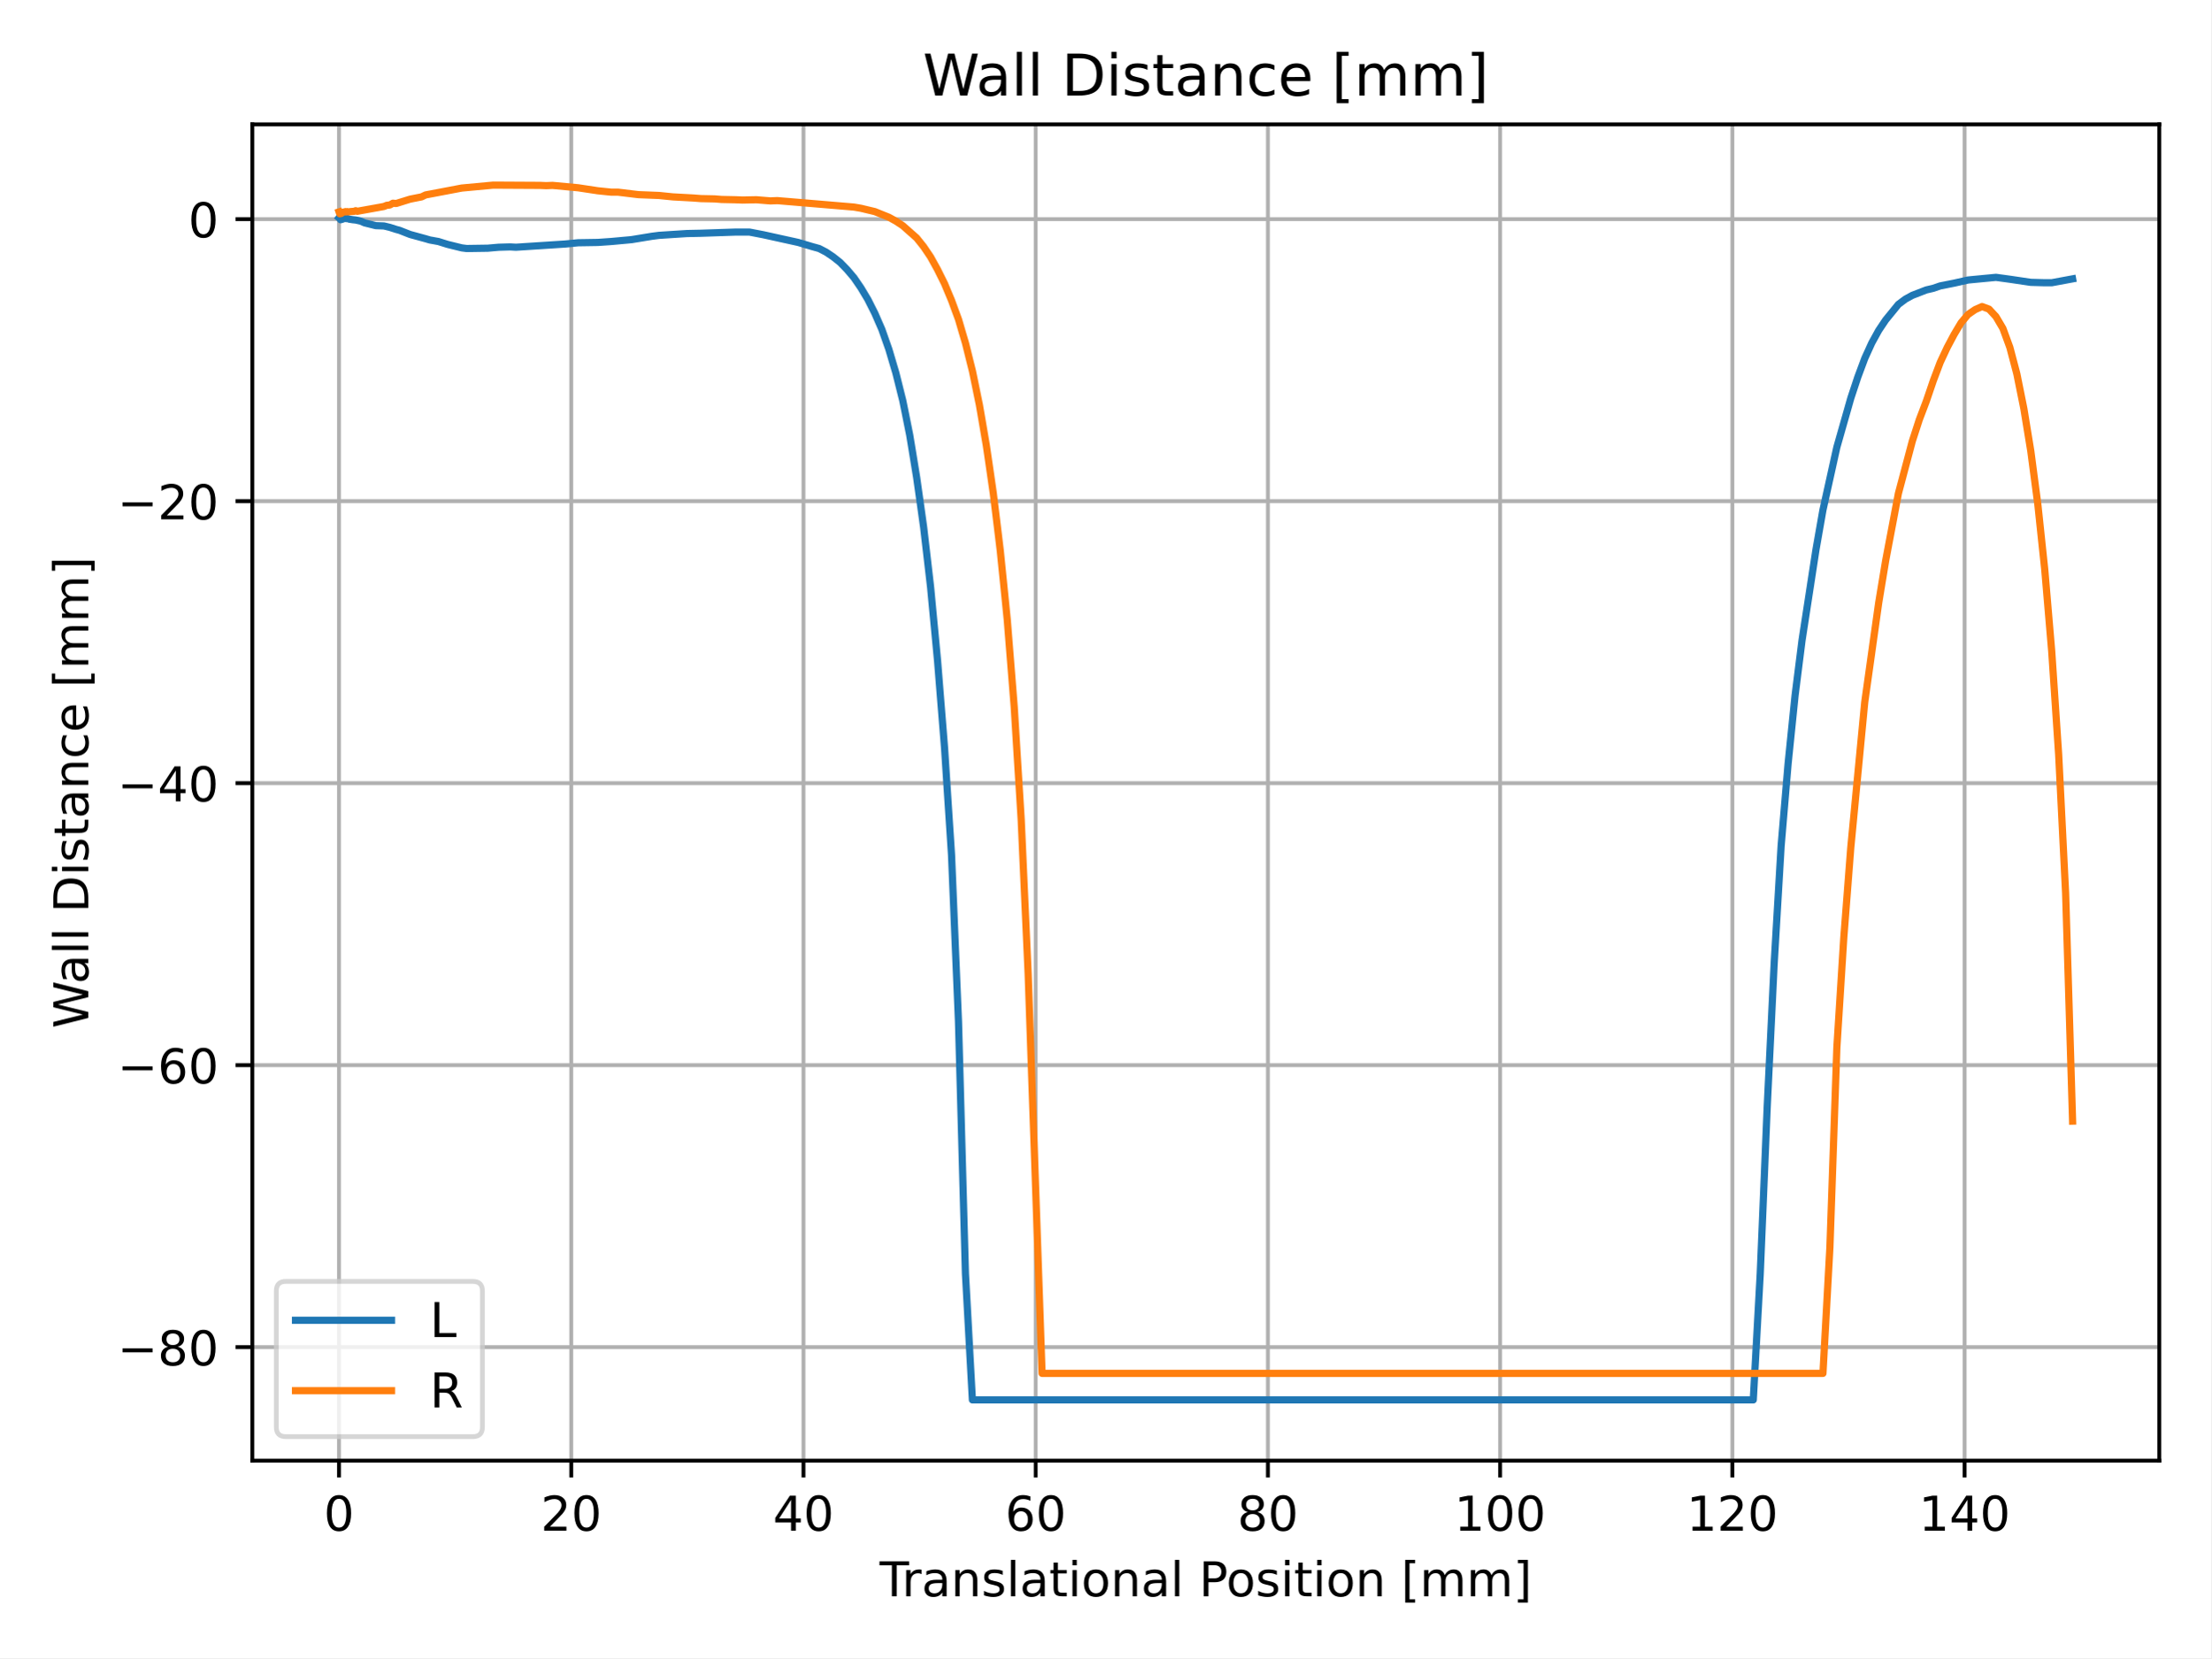
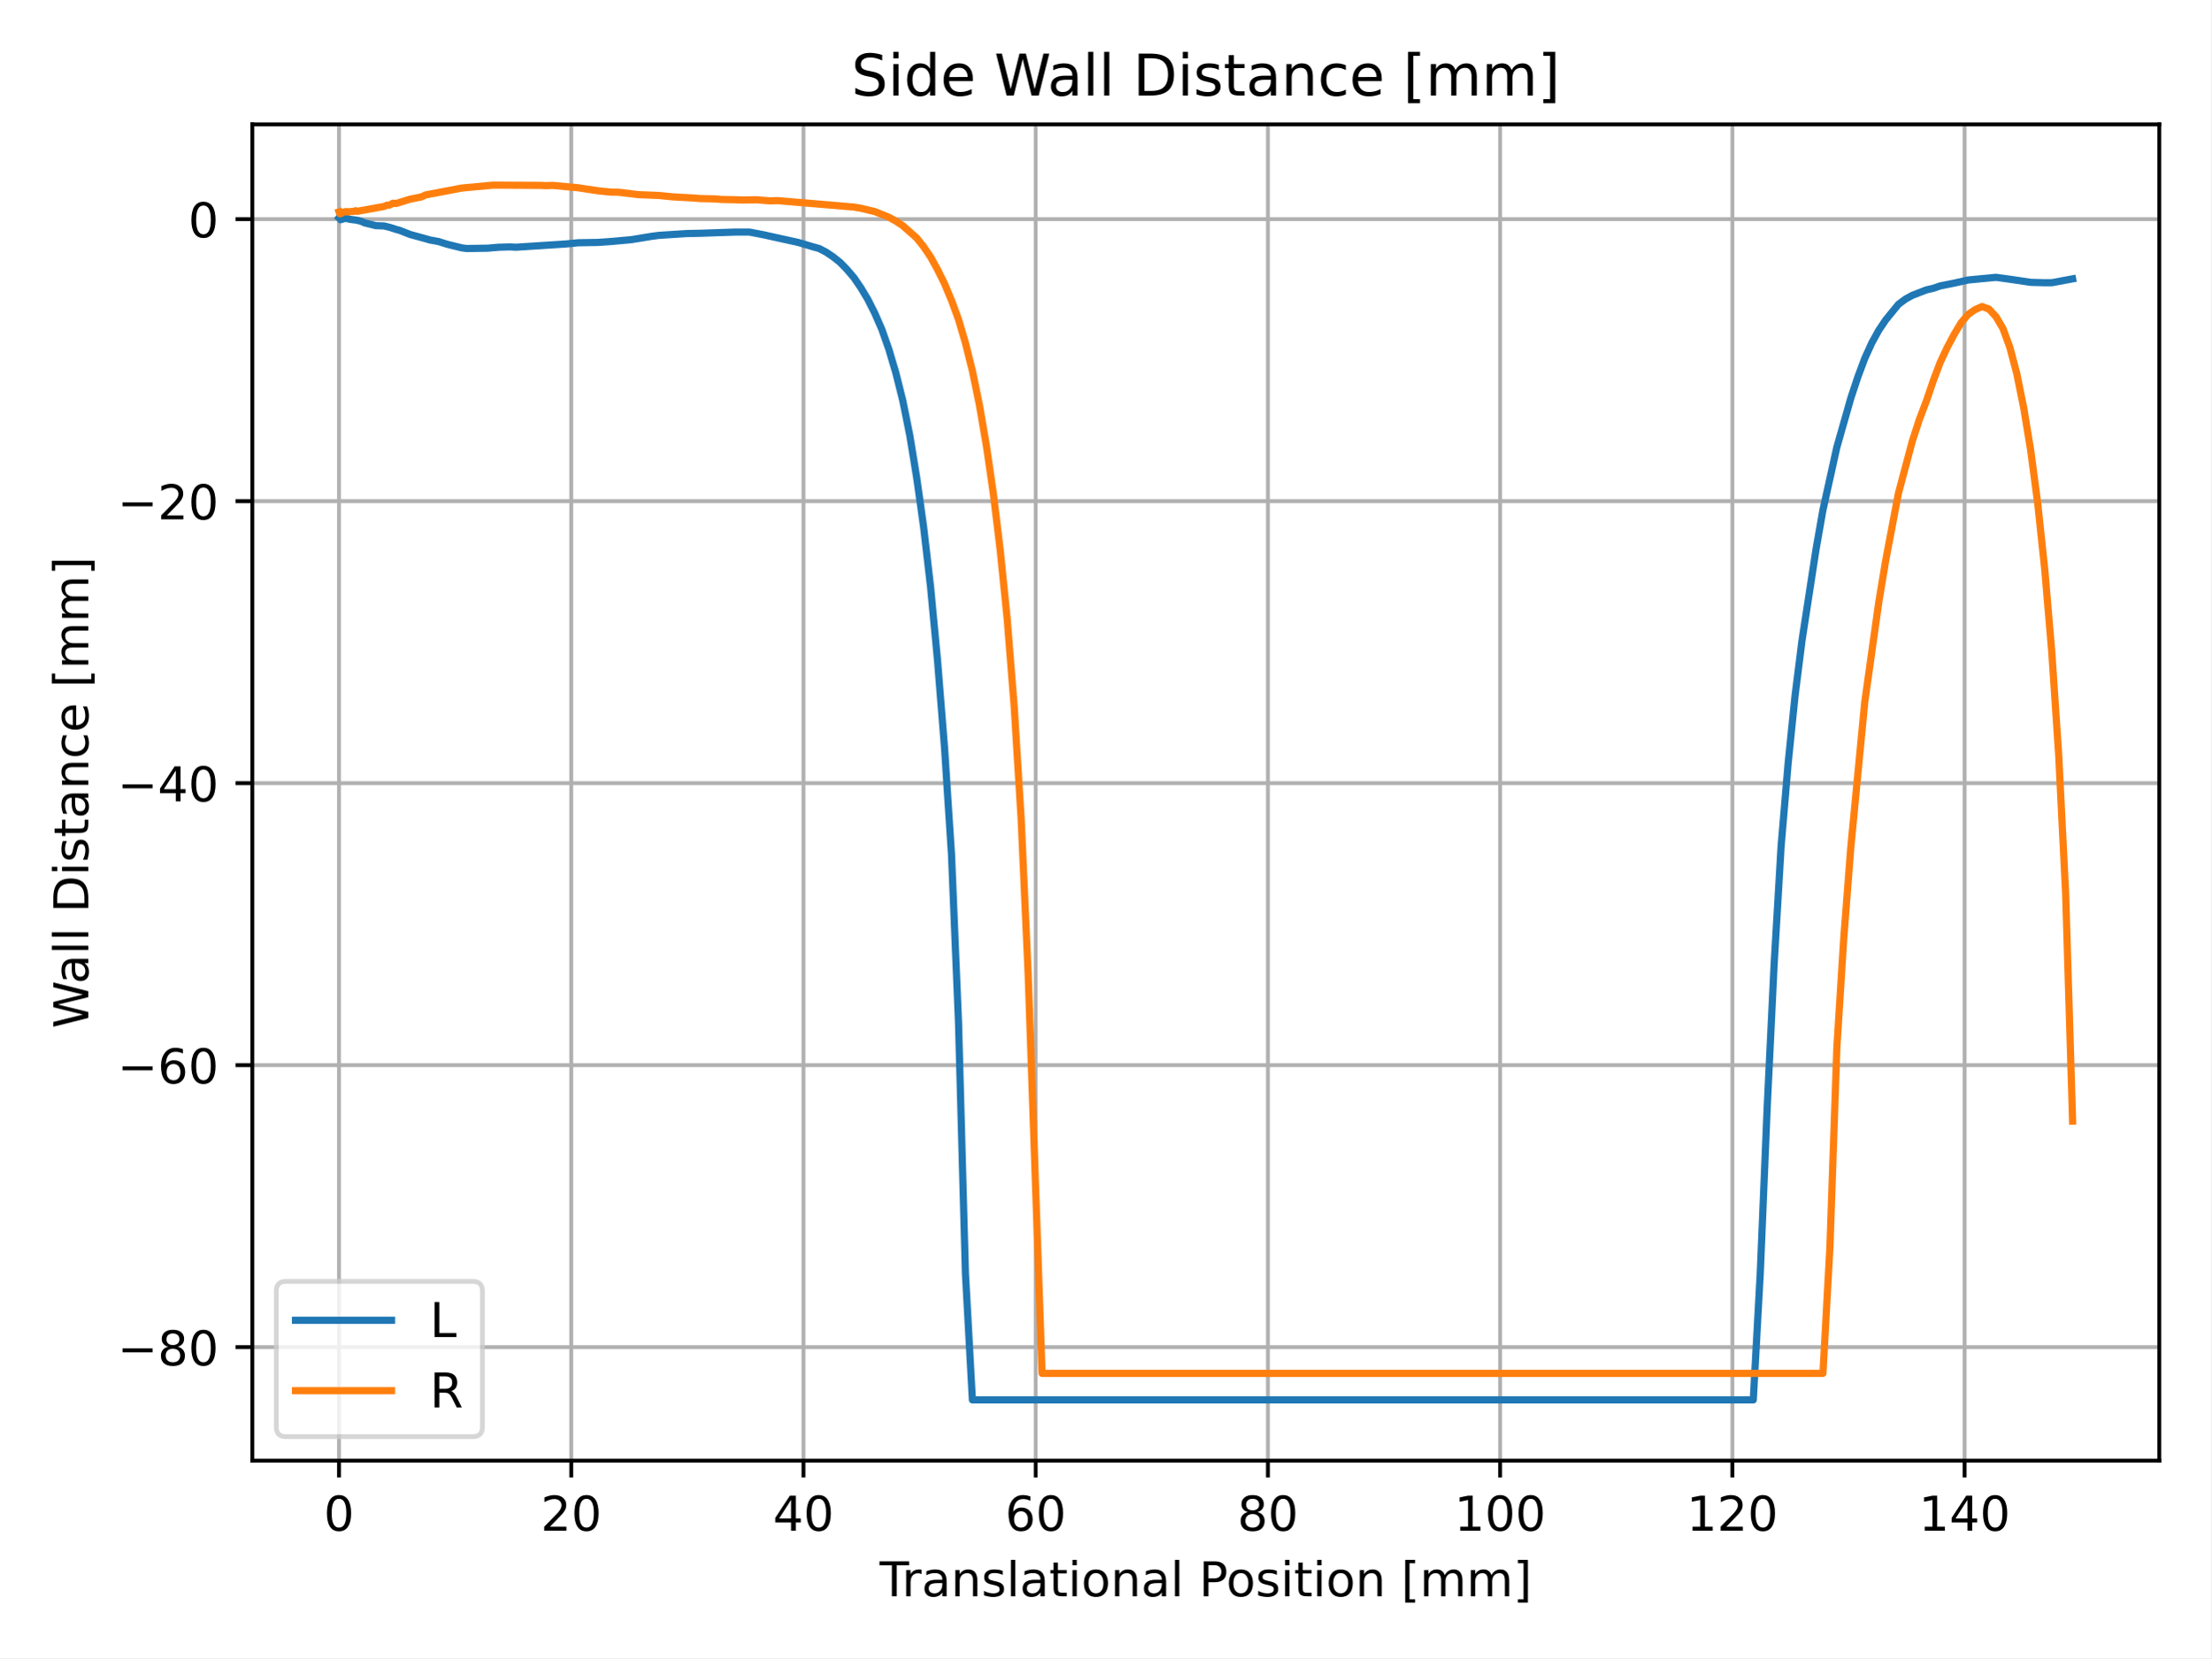
<svg xmlns="http://www.w3.org/2000/svg" xmlns:xlink="http://www.w3.org/1999/xlink" width="460.8pt" height="345.6pt" viewBox="0 0 460.8 345.6" version="1.1">
  <defs>
    <style type="text/css">*{stroke-linejoin: round; stroke-linecap: butt}</style>
  </defs>
  <g id="figure_1">
    <g id="patch_1">
      <path d="M 0 345.6  L 460.8 345.6  L 460.8 0  L 0 0  z " style="fill: #ffffff" />
    </g>
    <g id="axes_1">
      <g id="patch_2">
        <path d="M 52.583 304.444  L 450 304.444  L 450 25.918  L 52.583 25.918  z " style="fill: #ffffff" />
      </g>
      <g id="matplotlib.axis_1">
        <g id="xtick_1">
          <g id="line2d_1">
-             <path d="M 70.647 304.444  L 70.647 25.918  " clip-path="url(#pc95cef8727)" style="fill: none; stroke: #b0b0b0; stroke-width: 0.8; stroke-linecap: square" />
+             <path d="M 70.647 304.444  L 70.647 25.918  " clip-path="url(#p871d247d2f)" style="fill: none; stroke: #b0b0b0; stroke-width: 0.8; stroke-linecap: square" />
          </g>
          <g id="line2d_2">
            <defs>
-               <path id="m9c1f02454d" d="M 0 0  L 0 3.5  " style="stroke: #000000; stroke-width: 0.8" />
-             </defs>
-             <g>
-               <use xlink:href="#m9c1f02454d" x="70.647" y="304.444" style="stroke: #000000; stroke-width: 0.8" />
+               <path id="m1dca701576" d="M 0 0  L 0 3.5  " style="stroke: #000000; stroke-width: 0.8" />
+             </defs>
+             <g>
+               <use xlink:href="#m1dca701576" x="70.647" y="304.444" style="stroke: #000000; stroke-width: 0.8" />
            </g>
          </g>
          <g id="text_1">
            <g transform="translate(67.46598 319.0422)scale(0.1 -0.1)">
              <defs>
                <path id="DejaVuSans-30" d="M 2034 4250  Q 1547 4250 1301 3770  Q 1056 3291 1056 2328  Q 1056 1369 1301 889  Q 1547 409 2034 409  Q 2525 409 2770 889  Q 3016 1369 3016 2328  Q 3016 3291 2770 3770  Q 2525 4250 2034 4250  z M 2034 4750  Q 2819 4750 3233 4129  Q 3647 3509 3647 2328  Q 3647 1150 3233 529  Q 2819 -91 2034 -91  Q 1250 -91 836 529  Q 422 1150 422 2328  Q 422 3509 836 4129  Q 1250 4750 2034 4750  z " transform="scale(0.015625)" />
              </defs>
              <use xlink:href="#DejaVuSans-30" />
            </g>
          </g>
        </g>
        <g id="xtick_2">
          <g id="line2d_3">
-             <path d="M 119.045 304.444  L 119.045 25.918  " clip-path="url(#pc95cef8727)" style="fill: none; stroke: #b0b0b0; stroke-width: 0.8; stroke-linecap: square" />
+             <path d="M 119.045 304.444  L 119.045 25.918  " clip-path="url(#p871d247d2f)" style="fill: none; stroke: #b0b0b0; stroke-width: 0.8; stroke-linecap: square" />
          </g>
          <g id="line2d_4">
            <g>
-               <use xlink:href="#m9c1f02454d" x="119.045" y="304.444" style="stroke: #000000; stroke-width: 0.8" />
+               <use xlink:href="#m1dca701576" x="119.045" y="304.444" style="stroke: #000000; stroke-width: 0.8" />
            </g>
          </g>
          <g id="text_2">
            <g transform="translate(112.6824 319.0422)scale(0.1 -0.1)">
              <defs>
                <path id="DejaVuSans-32" d="M 1228 531  L 3431 531  L 3431 0  L 469 0  L 469 531  Q 828 903 1448 1529  Q 2069 2156 2228 2338  Q 2531 2678 2651 2914  Q 2772 3150 2772 3378  Q 2772 3750 2511 3984  Q 2250 4219 1831 4219  Q 1534 4219 1204 4116  Q 875 4013 500 3803  L 500 4441  Q 881 4594 1212 4672  Q 1544 4750 1819 4750  Q 2544 4750 2975 4387  Q 3406 4025 3406 3419  Q 3406 3131 3298 2873  Q 3191 2616 2906 2266  Q 2828 2175 2409 1742  Q 1991 1309 1228 531  z " transform="scale(0.015625)" />
              </defs>
              <use xlink:href="#DejaVuSans-32" />
              <use xlink:href="#DejaVuSans-30" x="63.623" />
            </g>
          </g>
        </g>
        <g id="xtick_3">
          <g id="line2d_5">
-             <path d="M 167.443 304.444  L 167.443 25.918  " clip-path="url(#pc95cef8727)" style="fill: none; stroke: #b0b0b0; stroke-width: 0.8; stroke-linecap: square" />
+             <path d="M 167.443 304.444  L 167.443 25.918  " clip-path="url(#p871d247d2f)" style="fill: none; stroke: #b0b0b0; stroke-width: 0.8; stroke-linecap: square" />
          </g>
          <g id="line2d_6">
            <g>
-               <use xlink:href="#m9c1f02454d" x="167.443" y="304.444" style="stroke: #000000; stroke-width: 0.8" />
+               <use xlink:href="#m1dca701576" x="167.443" y="304.444" style="stroke: #000000; stroke-width: 0.8" />
            </g>
          </g>
          <g id="text_3">
            <g transform="translate(161.08 319.0422)scale(0.1 -0.1)">
              <defs>
                <path id="DejaVuSans-34" d="M 2419 4116  L 825 1625  L 2419 1625  L 2419 4116  z M 2253 4666  L 3047 4666  L 3047 1625  L 3713 1625  L 3713 1100  L 3047 1100  L 3047 0  L 2419 0  L 2419 1100  L 313 1100  L 313 1709  L 2253 4666  z " transform="scale(0.015625)" />
              </defs>
              <use xlink:href="#DejaVuSans-34" />
              <use xlink:href="#DejaVuSans-30" x="63.623" />
            </g>
          </g>
        </g>
        <g id="xtick_4">
          <g id="line2d_7">
-             <path d="M 215.84 304.444  L 215.84 25.918  " clip-path="url(#pc95cef8727)" style="fill: none; stroke: #b0b0b0; stroke-width: 0.8; stroke-linecap: square" />
+             <path d="M 215.84 304.444  L 215.84 25.918  " clip-path="url(#p871d247d2f)" style="fill: none; stroke: #b0b0b0; stroke-width: 0.8; stroke-linecap: square" />
          </g>
          <g id="line2d_8">
            <g>
-               <use xlink:href="#m9c1f02454d" x="215.84" y="304.444" style="stroke: #000000; stroke-width: 0.8" />
+               <use xlink:href="#m1dca701576" x="215.84" y="304.444" style="stroke: #000000; stroke-width: 0.8" />
            </g>
          </g>
          <g id="text_4">
            <g transform="translate(209.4776 319.0422)scale(0.1 -0.1)">
              <defs>
                <path id="DejaVuSans-36" d="M 2113 2584  Q 1688 2584 1439 2293  Q 1191 2003 1191 1497  Q 1191 994 1439 701  Q 1688 409 2113 409  Q 2538 409 2786 701  Q 3034 994 3034 1497  Q 3034 2003 2786 2293  Q 2538 2584 2113 2584  z M 3366 4563  L 3366 3988  Q 3128 4100 2886 4159  Q 2644 4219 2406 4219  Q 1781 4219 1451 3797  Q 1122 3375 1075 2522  Q 1259 2794 1537 2939  Q 1816 3084 2150 3084  Q 2853 3084 3261 2657  Q 3669 2231 3669 1497  Q 3669 778 3244 343  Q 2819 -91 2113 -91  Q 1303 -91 875 529  Q 447 1150 447 2328  Q 447 3434 972 4092  Q 1497 4750 2381 4750  Q 2619 4750 2861 4703  Q 3103 4656 3366 4563  z " transform="scale(0.015625)" />
              </defs>
              <use xlink:href="#DejaVuSans-36" />
              <use xlink:href="#DejaVuSans-30" x="63.623" />
            </g>
          </g>
        </g>
        <g id="xtick_5">
          <g id="line2d_9">
-             <path d="M 264.238 304.444  L 264.238 25.918  " clip-path="url(#pc95cef8727)" style="fill: none; stroke: #b0b0b0; stroke-width: 0.8; stroke-linecap: square" />
+             <path d="M 264.238 304.444  L 264.238 25.918  " clip-path="url(#p871d247d2f)" style="fill: none; stroke: #b0b0b0; stroke-width: 0.8; stroke-linecap: square" />
          </g>
          <g id="line2d_10">
            <g>
-               <use xlink:href="#m9c1f02454d" x="264.238" y="304.444" style="stroke: #000000; stroke-width: 0.8" />
+               <use xlink:href="#m1dca701576" x="264.238" y="304.444" style="stroke: #000000; stroke-width: 0.8" />
            </g>
          </g>
          <g id="text_5">
            <g transform="translate(257.8753 319.0422)scale(0.1 -0.1)">
              <defs>
                <path id="DejaVuSans-38" d="M 2034 2216  Q 1584 2216 1326 1975  Q 1069 1734 1069 1313  Q 1069 891 1326 650  Q 1584 409 2034 409  Q 2484 409 2743 651  Q 3003 894 3003 1313  Q 3003 1734 2745 1975  Q 2488 2216 2034 2216  z M 1403 2484  Q 997 2584 770 2862  Q 544 3141 544 3541  Q 544 4100 942 4425  Q 1341 4750 2034 4750  Q 2731 4750 3128 4425  Q 3525 4100 3525 3541  Q 3525 3141 3298 2862  Q 3072 2584 2669 2484  Q 3125 2378 3379 2068  Q 3634 1759 3634 1313  Q 3634 634 3220 271  Q 2806 -91 2034 -91  Q 1263 -91 848 271  Q 434 634 434 1313  Q 434 1759 690 2068  Q 947 2378 1403 2484  z M 1172 3481  Q 1172 3119 1398 2916  Q 1625 2713 2034 2713  Q 2441 2713 2670 2916  Q 2900 3119 2900 3481  Q 2900 3844 2670 4047  Q 2441 4250 2034 4250  Q 1625 4250 1398 4047  Q 1172 3844 1172 3481  z " transform="scale(0.015625)" />
              </defs>
              <use xlink:href="#DejaVuSans-38" />
              <use xlink:href="#DejaVuSans-30" x="63.623" />
            </g>
          </g>
        </g>
        <g id="xtick_6">
          <g id="line2d_11">
-             <path d="M 312.635 304.444  L 312.635 25.918  " clip-path="url(#pc95cef8727)" style="fill: none; stroke: #b0b0b0; stroke-width: 0.8; stroke-linecap: square" />
+             <path d="M 312.635 304.444  L 312.635 25.918  " clip-path="url(#p871d247d2f)" style="fill: none; stroke: #b0b0b0; stroke-width: 0.8; stroke-linecap: square" />
          </g>
          <g id="line2d_12">
            <g>
-               <use xlink:href="#m9c1f02454d" x="312.635" y="304.444" style="stroke: #000000; stroke-width: 0.8" />
+               <use xlink:href="#m1dca701576" x="312.635" y="304.444" style="stroke: #000000; stroke-width: 0.8" />
            </g>
          </g>
          <g id="text_6">
            <g transform="translate(303.0917 319.0422)scale(0.1 -0.1)">
              <defs>
                <path id="DejaVuSans-31" d="M 794 531  L 1825 531  L 1825 4091  L 703 3866  L 703 4441  L 1819 4666  L 2450 4666  L 2450 531  L 3481 531  L 3481 0  L 794 0  L 794 531  z " transform="scale(0.015625)" />
              </defs>
              <use xlink:href="#DejaVuSans-31" />
              <use xlink:href="#DejaVuSans-30" x="63.623" />
              <use xlink:href="#DejaVuSans-30" x="127.246" />
            </g>
          </g>
        </g>
        <g id="xtick_7">
          <g id="line2d_13">
-             <path d="M 361.033 304.444  L 361.033 25.918  " clip-path="url(#pc95cef8727)" style="fill: none; stroke: #b0b0b0; stroke-width: 0.8; stroke-linecap: square" />
+             <path d="M 361.033 304.444  L 361.033 25.918  " clip-path="url(#p871d247d2f)" style="fill: none; stroke: #b0b0b0; stroke-width: 0.8; stroke-linecap: square" />
          </g>
          <g id="line2d_14">
            <g>
-               <use xlink:href="#m9c1f02454d" x="361.033" y="304.444" style="stroke: #000000; stroke-width: 0.8" />
+               <use xlink:href="#m1dca701576" x="361.033" y="304.444" style="stroke: #000000; stroke-width: 0.8" />
            </g>
          </g>
          <g id="text_7">
            <g transform="translate(351.4893 319.0422)scale(0.1 -0.1)">
              <use xlink:href="#DejaVuSans-31" />
              <use xlink:href="#DejaVuSans-32" x="63.623" />
              <use xlink:href="#DejaVuSans-30" x="127.246" />
            </g>
          </g>
        </g>
        <g id="xtick_8">
          <g id="line2d_15">
-             <path d="M 409.431 304.444  L 409.431 25.918  " clip-path="url(#pc95cef8727)" style="fill: none; stroke: #b0b0b0; stroke-width: 0.8; stroke-linecap: square" />
+             <path d="M 409.431 304.444  L 409.431 25.918  " clip-path="url(#p871d247d2f)" style="fill: none; stroke: #b0b0b0; stroke-width: 0.8; stroke-linecap: square" />
          </g>
          <g id="line2d_16">
            <g>
-               <use xlink:href="#m9c1f02454d" x="409.431" y="304.444" style="stroke: #000000; stroke-width: 0.8" />
+               <use xlink:href="#m1dca701576" x="409.431" y="304.444" style="stroke: #000000; stroke-width: 0.8" />
            </g>
          </g>
          <g id="text_8">
            <g transform="translate(399.8869 319.0422)scale(0.1 -0.1)">
              <use xlink:href="#DejaVuSans-31" />
              <use xlink:href="#DejaVuSans-34" x="63.623" />
              <use xlink:href="#DejaVuSans-30" x="127.246" />
            </g>
          </g>
        </g>
        <g id="text_9">
          <g transform="translate(183.3141 332.7203)scale(0.1 -0.1)">
            <defs>
              <path id="DejaVuSans-54" d="M -19 4666  L 3928 4666  L 3928 4134  L 2272 4134  L 2272 0  L 1638 0  L 1638 4134  L -19 4134  L -19 4666  z " transform="scale(0.015625)" />
              <path id="DejaVuSans-72" d="M 2631 2963  Q 2534 3019 2420 3045  Q 2306 3072 2169 3072  Q 1681 3072 1420 2755  Q 1159 2438 1159 1844  L 1159 0  L 581 0  L 581 3500  L 1159 3500  L 1159 2956  Q 1341 3275 1631 3429  Q 1922 3584 2338 3584  Q 2397 3584 2469 3576  Q 2541 3569 2628 3553  L 2631 2963  z " transform="scale(0.015625)" />
              <path id="DejaVuSans-61" d="M 2194 1759  Q 1497 1759 1228 1600  Q 959 1441 959 1056  Q 959 750 1161 570  Q 1363 391 1709 391  Q 2188 391 2477 730  Q 2766 1069 2766 1631  L 2766 1759  L 2194 1759  z M 3341 1997  L 3341 0  L 2766 0  L 2766 531  Q 2569 213 2275 61  Q 1981 -91 1556 -91  Q 1019 -91 701 211  Q 384 513 384 1019  Q 384 1609 779 1909  Q 1175 2209 1959 2209  L 2766 2209  L 2766 2266  Q 2766 2663 2505 2880  Q 2244 3097 1772 3097  Q 1472 3097 1187 3025  Q 903 2953 641 2809  L 641 3341  Q 956 3463 1253 3523  Q 1550 3584 1831 3584  Q 2591 3584 2966 3190  Q 3341 2797 3341 1997  z " transform="scale(0.015625)" />
              <path id="DejaVuSans-6e" d="M 3513 2113  L 3513 0  L 2938 0  L 2938 2094  Q 2938 2591 2744 2837  Q 2550 3084 2163 3084  Q 1697 3084 1428 2787  Q 1159 2491 1159 1978  L 1159 0  L 581 0  L 581 3500  L 1159 3500  L 1159 2956  Q 1366 3272 1645 3428  Q 1925 3584 2291 3584  Q 2894 3584 3203 3211  Q 3513 2838 3513 2113  z " transform="scale(0.015625)" />
              <path id="DejaVuSans-73" d="M 2834 3397  L 2834 2853  Q 2591 2978 2328 3040  Q 2066 3103 1784 3103  Q 1356 3103 1142 2972  Q 928 2841 928 2578  Q 928 2378 1081 2264  Q 1234 2150 1697 2047  L 1894 2003  Q 2506 1872 2764 1633  Q 3022 1394 3022 966  Q 3022 478 2636 193  Q 2250 -91 1575 -91  Q 1294 -91 989 -36  Q 684 19 347 128  L 347 722  Q 666 556 975 473  Q 1284 391 1588 391  Q 1994 391 2212 530  Q 2431 669 2431 922  Q 2431 1156 2273 1281  Q 2116 1406 1581 1522  L 1381 1569  Q 847 1681 609 1914  Q 372 2147 372 2553  Q 372 3047 722 3315  Q 1072 3584 1716 3584  Q 2034 3584 2315 3537  Q 2597 3491 2834 3397  z " transform="scale(0.015625)" />
              <path id="DejaVuSans-6c" d="M 603 4863  L 1178 4863  L 1178 0  L 603 0  L 603 4863  z " transform="scale(0.015625)" />
              <path id="DejaVuSans-74" d="M 1172 4494  L 1172 3500  L 2356 3500  L 2356 3053  L 1172 3053  L 1172 1153  Q 1172 725 1289 603  Q 1406 481 1766 481  L 2356 481  L 2356 0  L 1766 0  Q 1100 0 847 248  Q 594 497 594 1153  L 594 3053  L 172 3053  L 172 3500  L 594 3500  L 594 4494  L 1172 4494  z " transform="scale(0.015625)" />
              <path id="DejaVuSans-69" d="M 603 3500  L 1178 3500  L 1178 0  L 603 0  L 603 3500  z M 603 4863  L 1178 4863  L 1178 4134  L 603 4134  L 603 4863  z " transform="scale(0.015625)" />
              <path id="DejaVuSans-6f" d="M 1959 3097  Q 1497 3097 1228 2736  Q 959 2375 959 1747  Q 959 1119 1226 758  Q 1494 397 1959 397  Q 2419 397 2687 759  Q 2956 1122 2956 1747  Q 2956 2369 2687 2733  Q 2419 3097 1959 3097  z M 1959 3584  Q 2709 3584 3137 3096  Q 3566 2609 3566 1747  Q 3566 888 3137 398  Q 2709 -91 1959 -91  Q 1206 -91 779 398  Q 353 888 353 1747  Q 353 2609 779 3096  Q 1206 3584 1959 3584  z " transform="scale(0.015625)" />
              <path id="DejaVuSans-20" transform="scale(0.015625)" />
              <path id="DejaVuSans-50" d="M 1259 4147  L 1259 2394  L 2053 2394  Q 2494 2394 2734 2622  Q 2975 2850 2975 3272  Q 2975 3691 2734 3919  Q 2494 4147 2053 4147  L 1259 4147  z M 628 4666  L 2053 4666  Q 2838 4666 3239 4311  Q 3641 3956 3641 3272  Q 3641 2581 3239 2228  Q 2838 1875 2053 1875  L 1259 1875  L 1259 0  L 628 0  L 628 4666  z " transform="scale(0.015625)" />
              <path id="DejaVuSans-5b" d="M 550 4863  L 1875 4863  L 1875 4416  L 1125 4416  L 1125 -397  L 1875 -397  L 1875 -844  L 550 -844  L 550 4863  z " transform="scale(0.015625)" />
              <path id="DejaVuSans-6d" d="M 3328 2828  Q 3544 3216 3844 3400  Q 4144 3584 4550 3584  Q 5097 3584 5394 3201  Q 5691 2819 5691 2113  L 5691 0  L 5113 0  L 5113 2094  Q 5113 2597 4934 2840  Q 4756 3084 4391 3084  Q 3944 3084 3684 2787  Q 3425 2491 3425 1978  L 3425 0  L 2847 0  L 2847 2094  Q 2847 2600 2669 2842  Q 2491 3084 2119 3084  Q 1678 3084 1418 2786  Q 1159 2488 1159 1978  L 1159 0  L 581 0  L 581 3500  L 1159 3500  L 1159 2956  Q 1356 3278 1631 3431  Q 1906 3584 2284 3584  Q 2666 3584 2933 3390  Q 3200 3197 3328 2828  z " transform="scale(0.015625)" />
              <path id="DejaVuSans-5d" d="M 1947 4863  L 1947 -844  L 622 -844  L 622 -397  L 1369 -397  L 1369 4416  L 622 4416  L 622 4863  L 1947 4863  z " transform="scale(0.015625)" />
            </defs>
            <use xlink:href="#DejaVuSans-54" />
            <use xlink:href="#DejaVuSans-72" x="46.334" />
            <use xlink:href="#DejaVuSans-61" x="87.447" />
            <use xlink:href="#DejaVuSans-6e" x="148.727" />
            <use xlink:href="#DejaVuSans-73" x="212.105" />
            <use xlink:href="#DejaVuSans-6c" x="264.205" />
            <use xlink:href="#DejaVuSans-61" x="291.988" />
            <use xlink:href="#DejaVuSans-74" x="353.268" />
            <use xlink:href="#DejaVuSans-69" x="392.477" />
            <use xlink:href="#DejaVuSans-6f" x="420.26" />
            <use xlink:href="#DejaVuSans-6e" x="481.441" />
            <use xlink:href="#DejaVuSans-61" x="544.82" />
            <use xlink:href="#DejaVuSans-6c" x="606.1" />
            <use xlink:href="#DejaVuSans-20" x="633.883" />
            <use xlink:href="#DejaVuSans-50" x="665.67" />
            <use xlink:href="#DejaVuSans-6f" x="722.348" />
            <use xlink:href="#DejaVuSans-73" x="783.529" />
            <use xlink:href="#DejaVuSans-69" x="835.629" />
            <use xlink:href="#DejaVuSans-74" x="863.412" />
            <use xlink:href="#DejaVuSans-69" x="902.621" />
            <use xlink:href="#DejaVuSans-6f" x="930.404" />
            <use xlink:href="#DejaVuSans-6e" x="991.586" />
            <use xlink:href="#DejaVuSans-20" x="1054.965" />
            <use xlink:href="#DejaVuSans-5b" x="1086.752" />
            <use xlink:href="#DejaVuSans-6d" x="1125.766" />
            <use xlink:href="#DejaVuSans-6d" x="1223.178" />
            <use xlink:href="#DejaVuSans-5d" x="1320.59" />
          </g>
        </g>
      </g>
      <g id="matplotlib.axis_2">
        <g id="ytick_1">
          <g id="line2d_17">
-             <path d="M 52.583 280.791  L 450 280.791  " clip-path="url(#pc95cef8727)" style="fill: none; stroke: #b0b0b0; stroke-width: 0.8; stroke-linecap: square" />
+             <path d="M 52.583 280.791  L 450 280.791  " clip-path="url(#p871d247d2f)" style="fill: none; stroke: #b0b0b0; stroke-width: 0.8; stroke-linecap: square" />
          </g>
          <g id="line2d_18">
            <defs>
-               <path id="m791d6b3c18" d="M 0 0  L -3.5 0  " style="stroke: #000000; stroke-width: 0.8" />
-             </defs>
-             <g>
-               <use xlink:href="#m791d6b3c18" x="52.583" y="280.791" style="stroke: #000000; stroke-width: 0.8" />
+               <path id="m66c53e8c67" d="M 0 0  L -3.5 0  " style="stroke: #000000; stroke-width: 0.8" />
+             </defs>
+             <g>
+               <use xlink:href="#m66c53e8c67" x="52.583" y="280.791" style="stroke: #000000; stroke-width: 0.8" />
            </g>
          </g>
          <g id="text_10">
            <g transform="translate(24.47812 284.5907)scale(0.1 -0.1)">
              <defs>
                <path id="DejaVuSans-2212" d="M 678 2272  L 4684 2272  L 4684 1741  L 678 1741  L 678 2272  z " transform="scale(0.015625)" />
              </defs>
              <use xlink:href="#DejaVuSans-2212" />
              <use xlink:href="#DejaVuSans-38" x="83.789" />
              <use xlink:href="#DejaVuSans-30" x="147.412" />
            </g>
          </g>
        </g>
        <g id="ytick_2">
          <g id="line2d_19">
-             <path d="M 52.583 222.01  L 450 222.01  " clip-path="url(#pc95cef8727)" style="fill: none; stroke: #b0b0b0; stroke-width: 0.8; stroke-linecap: square" />
+             <path d="M 52.583 222.01  L 450 222.01  " clip-path="url(#p871d247d2f)" style="fill: none; stroke: #b0b0b0; stroke-width: 0.8; stroke-linecap: square" />
          </g>
          <g id="line2d_20">
            <g>
-               <use xlink:href="#m791d6b3c18" x="52.583" y="222.01" style="stroke: #000000; stroke-width: 0.8" />
+               <use xlink:href="#m66c53e8c67" x="52.583" y="222.01" style="stroke: #000000; stroke-width: 0.8" />
            </g>
          </g>
          <g id="text_11">
            <g transform="translate(24.47812 225.8096)scale(0.1 -0.1)">
              <use xlink:href="#DejaVuSans-2212" />
              <use xlink:href="#DejaVuSans-36" x="83.789" />
              <use xlink:href="#DejaVuSans-30" x="147.412" />
            </g>
          </g>
        </g>
        <g id="ytick_3">
          <g id="line2d_21">
-             <path d="M 52.583 163.229  L 450 163.229  " clip-path="url(#pc95cef8727)" style="fill: none; stroke: #b0b0b0; stroke-width: 0.8; stroke-linecap: square" />
+             <path d="M 52.583 163.229  L 450 163.229  " clip-path="url(#p871d247d2f)" style="fill: none; stroke: #b0b0b0; stroke-width: 0.8; stroke-linecap: square" />
          </g>
          <g id="line2d_22">
            <g>
-               <use xlink:href="#m791d6b3c18" x="52.583" y="163.229" style="stroke: #000000; stroke-width: 0.8" />
+               <use xlink:href="#m66c53e8c67" x="52.583" y="163.229" style="stroke: #000000; stroke-width: 0.8" />
            </g>
          </g>
          <g id="text_12">
            <g transform="translate(24.47812 167.0286)scale(0.1 -0.1)">
              <use xlink:href="#DejaVuSans-2212" />
              <use xlink:href="#DejaVuSans-34" x="83.789" />
              <use xlink:href="#DejaVuSans-30" x="147.412" />
            </g>
          </g>
        </g>
        <g id="ytick_4">
          <g id="line2d_23">
-             <path d="M 52.583 104.448  L 450 104.448  " clip-path="url(#pc95cef8727)" style="fill: none; stroke: #b0b0b0; stroke-width: 0.8; stroke-linecap: square" />
+             <path d="M 52.583 104.448  L 450 104.448  " clip-path="url(#p871d247d2f)" style="fill: none; stroke: #b0b0b0; stroke-width: 0.8; stroke-linecap: square" />
          </g>
          <g id="line2d_24">
            <g>
-               <use xlink:href="#m791d6b3c18" x="52.583" y="104.448" style="stroke: #000000; stroke-width: 0.8" />
+               <use xlink:href="#m66c53e8c67" x="52.583" y="104.448" style="stroke: #000000; stroke-width: 0.8" />
            </g>
          </g>
          <g id="text_13">
            <g transform="translate(24.47812 108.2476)scale(0.1 -0.1)">
              <use xlink:href="#DejaVuSans-2212" />
              <use xlink:href="#DejaVuSans-32" x="83.789" />
              <use xlink:href="#DejaVuSans-30" x="147.412" />
            </g>
          </g>
        </g>
        <g id="ytick_5">
          <g id="line2d_25">
-             <path d="M 52.583 45.667  L 450 45.667  " clip-path="url(#pc95cef8727)" style="fill: none; stroke: #b0b0b0; stroke-width: 0.8; stroke-linecap: square" />
+             <path d="M 52.583 45.667  L 450 45.667  " clip-path="url(#p871d247d2f)" style="fill: none; stroke: #b0b0b0; stroke-width: 0.8; stroke-linecap: square" />
          </g>
          <g id="line2d_26">
            <g>
-               <use xlink:href="#m791d6b3c18" x="52.583" y="45.667" style="stroke: #000000; stroke-width: 0.8" />
+               <use xlink:href="#m66c53e8c67" x="52.583" y="45.667" style="stroke: #000000; stroke-width: 0.8" />
            </g>
          </g>
          <g id="text_14">
            <g transform="translate(39.22031 49.46659)scale(0.1 -0.1)">
              <use xlink:href="#DejaVuSans-30" />
            </g>
          </g>
        </g>
        <g id="text_15">
          <g transform="translate(18.39844 214.3309)rotate(-90)scale(0.1 -0.1)">
            <defs>
              <path id="DejaVuSans-57" d="M 213 4666  L 850 4666  L 1831 722  L 2809 4666  L 3519 4666  L 4500 722  L 5478 4666  L 6119 4666  L 4947 0  L 4153 0  L 3169 4050  L 2175 0  L 1381 0  L 213 4666  z " transform="scale(0.015625)" />
              <path id="DejaVuSans-44" d="M 1259 4147  L 1259 519  L 2022 519  Q 2988 519 3436 956  Q 3884 1394 3884 2338  Q 3884 3275 3436 3711  Q 2988 4147 2022 4147  L 1259 4147  z M 628 4666  L 1925 4666  Q 3281 4666 3915 4102  Q 4550 3538 4550 2338  Q 4550 1131 3912 565  Q 3275 0 1925 0  L 628 0  L 628 4666  z " transform="scale(0.015625)" />
              <path id="DejaVuSans-63" d="M 3122 3366  L 3122 2828  Q 2878 2963 2633 3030  Q 2388 3097 2138 3097  Q 1578 3097 1268 2742  Q 959 2388 959 1747  Q 959 1106 1268 751  Q 1578 397 2138 397  Q 2388 397 2633 464  Q 2878 531 3122 666  L 3122 134  Q 2881 22 2623 -34  Q 2366 -91 2075 -91  Q 1284 -91 818 406  Q 353 903 353 1747  Q 353 2603 823 3093  Q 1294 3584 2113 3584  Q 2378 3584 2631 3529  Q 2884 3475 3122 3366  z " transform="scale(0.015625)" />
              <path id="DejaVuSans-65" d="M 3597 1894  L 3597 1613  L 953 1613  Q 991 1019 1311 708  Q 1631 397 2203 397  Q 2534 397 2845 478  Q 3156 559 3463 722  L 3463 178  Q 3153 47 2828 -22  Q 2503 -91 2169 -91  Q 1331 -91 842 396  Q 353 884 353 1716  Q 353 2575 817 3079  Q 1281 3584 2069 3584  Q 2775 3584 3186 3129  Q 3597 2675 3597 1894  z M 3022 2063  Q 3016 2534 2758 2815  Q 2500 3097 2075 3097  Q 1594 3097 1305 2825  Q 1016 2553 972 2059  L 3022 2063  z " transform="scale(0.015625)" />
            </defs>
            <use xlink:href="#DejaVuSans-57" />
            <use xlink:href="#DejaVuSans-61" x="92.502" />
            <use xlink:href="#DejaVuSans-6c" x="153.781" />
            <use xlink:href="#DejaVuSans-6c" x="181.564" />
            <use xlink:href="#DejaVuSans-20" x="209.348" />
            <use xlink:href="#DejaVuSans-44" x="241.135" />
            <use xlink:href="#DejaVuSans-69" x="318.137" />
            <use xlink:href="#DejaVuSans-73" x="345.92" />
            <use xlink:href="#DejaVuSans-74" x="398.02" />
            <use xlink:href="#DejaVuSans-61" x="437.229" />
            <use xlink:href="#DejaVuSans-6e" x="498.508" />
            <use xlink:href="#DejaVuSans-63" x="561.887" />
            <use xlink:href="#DejaVuSans-65" x="616.867" />
            <use xlink:href="#DejaVuSans-20" x="678.391" />
            <use xlink:href="#DejaVuSans-5b" x="710.178" />
            <use xlink:href="#DejaVuSans-6d" x="749.191" />
            <use xlink:href="#DejaVuSans-6d" x="846.604" />
            <use xlink:href="#DejaVuSans-5d" x="944.016" />
          </g>
        </g>
      </g>
      <g id="line2d_27">
-         <path d="M 70.647 45.392  L 70.718 45.449  L 70.974 45.794  L 71.212 45.737  L 71.825 45.506  L 72.16 45.564  L 72.348 45.506  L 72.772 45.679  L 73.532 45.794  L 74.125 45.852  L 75.163 46.085  L 75.959 46.436  L 78.328 47.028  L 80.01 47.088  L 81.239 47.388  L 82.558 47.813  L 83.25 47.996  L 85.454 48.865  L 88.7 49.753  L 89.566 50.008  L 91.361 50.335  L 93.247 50.925  L 96.225 51.66  L 97.266 51.795  L 101.646 51.728  L 103.945 51.525  L 106.316 51.457  L 107.526 51.525  L 117.787 50.858  L 120.473 50.596  L 124.586 50.529  L 127.369 50.335  L 131.604 49.944  L 135.887 49.241  L 137.339 49.053  L 140.219 48.865  L 143.123 48.677  L 146.027 48.615  L 153.286 48.365  L 156.19 48.365  L 159.094 48.927  L 166.354 50.529  L 169.257 51.39  L 170.709 51.795  L 172.161 52.548  L 173.613 53.526  L 175.065 54.679  L 176.517 56.169  L 177.969 57.879  L 179.421 60.004  L 180.873 62.435  L 182.325 65.321  L 183.777 68.657  L 185.229 72.78  L 186.681 77.674  L 188.132 83.464  L 189.584 90.664  L 191.036 99.54  L 192.488 109.886  L 193.94 122.406  L 195.392 137.777  L 196.844 155.882  L 198.296 178.16  L 199.748 212.929  L 201.2 265.479  L 202.652 291.783  L 365.389 291.783  L 366.841 265.479  L 368.293 230.739  L 369.745 200.849  L 371.197 176.308  L 372.648 159.174  L 374.1 144.978  L 375.552 133.457  L 378.456 114.559  L 379.908 106.3  L 382.812 93.192  L 385.716 82.993  L 387.168 78.614  L 388.62 74.714  L 390.072 71.508  L 391.524 68.868  L 392.975 66.699  L 395.637 63.434  L 397.089 62.346  L 398.541 61.55  L 401.445 60.427  L 402.897 60.089  L 404.349 59.587  L 407.253 59.008  L 410.157 58.358  L 415.964 57.8  L 418.868 58.199  L 423.224 58.846  L 426.128 58.925  L 427.58 58.925  L 431.936 58.117  L 431.936 58.117  " clip-path="url(#pc95cef8727)" style="fill: none; stroke: #1f77b4; stroke-width: 1.5; stroke-linecap: square" />
+         <path d="M 70.647 45.392  L 70.718 45.449  L 70.974 45.794  L 71.212 45.737  L 71.825 45.506  L 72.16 45.564  L 72.348 45.506  L 72.772 45.679  L 73.532 45.794  L 74.125 45.852  L 75.163 46.085  L 75.959 46.436  L 78.328 47.028  L 80.01 47.088  L 81.239 47.388  L 82.558 47.813  L 83.25 47.996  L 85.454 48.865  L 88.7 49.753  L 89.566 50.008  L 91.361 50.335  L 93.247 50.925  L 96.225 51.66  L 97.266 51.795  L 101.646 51.728  L 103.945 51.525  L 106.316 51.457  L 107.526 51.525  L 117.787 50.858  L 120.473 50.596  L 124.586 50.529  L 127.369 50.335  L 131.604 49.944  L 135.887 49.241  L 137.339 49.053  L 140.219 48.865  L 143.123 48.677  L 146.027 48.615  L 153.286 48.365  L 156.19 48.365  L 159.094 48.927  L 166.354 50.529  L 169.257 51.39  L 170.709 51.795  L 172.161 52.548  L 173.613 53.526  L 175.065 54.679  L 176.517 56.169  L 177.969 57.879  L 179.421 60.004  L 180.873 62.435  L 182.325 65.321  L 183.777 68.657  L 185.229 72.78  L 186.681 77.674  L 188.132 83.464  L 189.584 90.664  L 191.036 99.54  L 192.488 109.886  L 193.94 122.406  L 195.392 137.777  L 196.844 155.882  L 198.296 178.16  L 199.748 212.929  L 201.2 265.479  L 202.652 291.783  L 365.389 291.783  L 366.841 265.479  L 368.293 230.739  L 369.745 200.849  L 371.197 176.308  L 372.648 159.174  L 374.1 144.978  L 375.552 133.457  L 378.456 114.559  L 379.908 106.3  L 382.812 93.192  L 385.716 82.993  L 387.168 78.614  L 388.62 74.714  L 390.072 71.508  L 391.524 68.868  L 392.975 66.699  L 395.637 63.434  L 397.089 62.346  L 398.541 61.55  L 401.445 60.427  L 402.897 60.089  L 404.349 59.587  L 407.253 59.008  L 410.157 58.358  L 415.964 57.8  L 418.868 58.199  L 423.224 58.846  L 426.128 58.925  L 427.58 58.925  L 431.936 58.117  L 431.936 58.117  " clip-path="url(#p871d247d2f)" style="fill: none; stroke: #1f77b4; stroke-width: 1.5; stroke-linecap: square" />
      </g>
      <g id="line2d_28">
-         <path d="M 70.647 44.167  L 70.668 44.231  L 70.814 44.554  L 70.974 44.424  L 71.123 44.489  L 71.422 44.231  L 71.825 44.167  L 71.985 44.103  L 72.16 44.167  L 72.348 44.103  L 72.552 44.167  L 73.008 44.103  L 73.82 44.039  L 74.125 43.912  L 74.451 44.039  L 80.01 43.031  L 80.615 42.784  L 81.239 42.722  L 81.888 42.355  L 82.558 42.414  L 85.454 41.509  L 87.855 41.032  L 88.7 40.624  L 96.225 39.193  L 102.783 38.578  L 112.535 38.634  L 113.842 38.69  L 115.149 38.634  L 120.473 39.134  L 124.586 39.757  L 127.369 40.045  L 128.773 40.045  L 131.604 40.389  L 133.032 40.565  L 137.339 40.739  L 140.219 41.032  L 144.575 41.271  L 146.027 41.388  L 148.93 41.45  L 150.382 41.567  L 153.286 41.629  L 154.738 41.688  L 157.642 41.629  L 160.546 41.867  L 161.998 41.808  L 177.969 43.156  L 179.421 43.406  L 182.325 44.103  L 185.229 45.272  L 186.681 46.072  L 188.132 47.027  L 191.036 49.6  L 192.488 51.416  L 193.94 53.57  L 195.392 56.204  L 196.844 59.131  L 198.296 62.611  L 199.748 66.561  L 201.2 71.493  L 202.652 77.321  L 204.104 84.375  L 205.556 92.839  L 207.008 102.832  L 208.459 114.764  L 209.911 129.136  L 211.363 147.329  L 212.815 170.783  L 214.267 202.936  L 217.171 286.258  L 379.908 286.258  L 381.36 259.983  L 382.812 218.307  L 384.264 195.324  L 385.716 176.631  L 388.62 146.359  L 391.524 125.668  L 392.975 116.881  L 395.637 102.832  L 398.541 91.928  L 399.993 87.461  L 401.445 83.64  L 402.897 79.378  L 404.349 75.528  L 405.801 72.427  L 407.253 69.694  L 408.705 67.261  L 410.157 65.535  L 411.609 64.536  L 413.061 63.884  L 414.512 64.424  L 415.964 65.988  L 417.416 68.457  L 418.868 72.427  L 420.32 77.938  L 421.772 85.139  L 423.224 94.015  L 424.676 105.007  L 426.128 118.673  L 427.58 135.691  L 429.032 157.263  L 430.484 186.183  L 431.936 233.678  L 431.936 233.678  " clip-path="url(#pc95cef8727)" style="fill: none; stroke: #ff7f0e; stroke-width: 1.5; stroke-linecap: square" />
+         <path d="M 70.647 44.167  L 70.668 44.231  L 70.814 44.554  L 70.974 44.424  L 71.123 44.489  L 71.422 44.231  L 71.825 44.167  L 71.985 44.103  L 72.16 44.167  L 72.348 44.103  L 72.552 44.167  L 73.008 44.103  L 73.82 44.039  L 74.125 43.912  L 74.451 44.039  L 80.01 43.031  L 80.615 42.784  L 81.239 42.722  L 81.888 42.355  L 82.558 42.414  L 85.454 41.509  L 87.855 41.032  L 88.7 40.624  L 96.225 39.193  L 102.783 38.578  L 112.535 38.634  L 113.842 38.69  L 115.149 38.634  L 120.473 39.134  L 124.586 39.757  L 127.369 40.045  L 128.773 40.045  L 131.604 40.389  L 133.032 40.565  L 137.339 40.739  L 140.219 41.032  L 144.575 41.271  L 146.027 41.388  L 148.93 41.45  L 150.382 41.567  L 153.286 41.629  L 154.738 41.688  L 157.642 41.629  L 160.546 41.867  L 161.998 41.808  L 177.969 43.156  L 179.421 43.406  L 182.325 44.103  L 185.229 45.272  L 186.681 46.072  L 188.132 47.027  L 191.036 49.6  L 192.488 51.416  L 193.94 53.57  L 195.392 56.204  L 196.844 59.131  L 198.296 62.611  L 199.748 66.561  L 201.2 71.493  L 202.652 77.321  L 204.104 84.375  L 205.556 92.839  L 207.008 102.832  L 208.459 114.764  L 209.911 129.136  L 211.363 147.329  L 212.815 170.783  L 214.267 202.936  L 217.171 286.258  L 379.908 286.258  L 381.36 259.983  L 382.812 218.307  L 384.264 195.324  L 385.716 176.631  L 388.62 146.359  L 391.524 125.668  L 392.975 116.881  L 395.637 102.832  L 398.541 91.928  L 399.993 87.461  L 401.445 83.64  L 402.897 79.378  L 404.349 75.528  L 405.801 72.427  L 407.253 69.694  L 408.705 67.261  L 410.157 65.535  L 411.609 64.536  L 413.061 63.884  L 414.512 64.424  L 415.964 65.988  L 417.416 68.457  L 418.868 72.427  L 420.32 77.938  L 421.772 85.139  L 423.224 94.015  L 424.676 105.007  L 426.128 118.673  L 427.58 135.691  L 429.032 157.263  L 430.484 186.183  L 431.936 233.678  L 431.936 233.678  " clip-path="url(#p871d247d2f)" style="fill: none; stroke: #ff7f0e; stroke-width: 1.5; stroke-linecap: square" />
      </g>
      <g id="patch_3">
        <path d="M 52.583 304.444  L 52.583 25.918  " style="fill: none; stroke: #000000; stroke-width: 0.8; stroke-linejoin: miter; stroke-linecap: square" />
      </g>
      <g id="patch_4">
        <path d="M 450 304.444  L 450 25.918  " style="fill: none; stroke: #000000; stroke-width: 0.8; stroke-linejoin: miter; stroke-linecap: square" />
      </g>
      <g id="patch_5">
        <path d="M 52.583 304.444  L 450 304.444  " style="fill: none; stroke: #000000; stroke-width: 0.8; stroke-linejoin: miter; stroke-linecap: square" />
      </g>
      <g id="patch_6">
        <path d="M 52.583 25.918  L 450 25.918  " style="fill: none; stroke: #000000; stroke-width: 0.8; stroke-linejoin: miter; stroke-linecap: square" />
      </g>
      <g id="text_16">
-         <g transform="translate(192.3114 19.91812)scale(0.12 -0.12)">
-           <use xlink:href="#DejaVuSans-57" />
-           <use xlink:href="#DejaVuSans-61" x="92.502" />
-           <use xlink:href="#DejaVuSans-6c" x="153.781" />
-           <use xlink:href="#DejaVuSans-6c" x="181.564" />
-           <use xlink:href="#DejaVuSans-20" x="209.348" />
-           <use xlink:href="#DejaVuSans-44" x="241.135" />
-           <use xlink:href="#DejaVuSans-69" x="318.137" />
-           <use xlink:href="#DejaVuSans-73" x="345.92" />
-           <use xlink:href="#DejaVuSans-74" x="398.02" />
-           <use xlink:href="#DejaVuSans-61" x="437.229" />
-           <use xlink:href="#DejaVuSans-6e" x="498.508" />
-           <use xlink:href="#DejaVuSans-63" x="561.887" />
-           <use xlink:href="#DejaVuSans-65" x="616.867" />
-           <use xlink:href="#DejaVuSans-20" x="678.391" />
-           <use xlink:href="#DejaVuSans-5b" x="710.178" />
-           <use xlink:href="#DejaVuSans-6d" x="749.191" />
-           <use xlink:href="#DejaVuSans-6d" x="846.604" />
-           <use xlink:href="#DejaVuSans-5d" x="944.016" />
+         <g transform="translate(177.4277 19.91812)scale(0.12 -0.12)">
+           <defs>
+             <path id="DejaVuSans-53" d="M 3425 4513  L 3425 3897  Q 3066 4069 2747 4153  Q 2428 4238 2131 4238  Q 1616 4238 1336 4038  Q 1056 3838 1056 3469  Q 1056 3159 1242 3001  Q 1428 2844 1947 2747  L 2328 2669  Q 3034 2534 3370 2195  Q 3706 1856 3706 1288  Q 3706 609 3251 259  Q 2797 -91 1919 -91  Q 1588 -91 1214 -16  Q 841 59 441 206  L 441 856  Q 825 641 1194 531  Q 1563 422 1919 422  Q 2459 422 2753 634  Q 3047 847 3047 1241  Q 3047 1584 2836 1778  Q 2625 1972 2144 2069  L 1759 2144  Q 1053 2284 737 2584  Q 422 2884 422 3419  Q 422 4038 858 4394  Q 1294 4750 2059 4750  Q 2388 4750 2728 4690  Q 3069 4631 3425 4513  z " transform="scale(0.015625)" />
+             <path id="DejaVuSans-64" d="M 2906 2969  L 2906 4863  L 3481 4863  L 3481 0  L 2906 0  L 2906 525  Q 2725 213 2448 61  Q 2172 -91 1784 -91  Q 1150 -91 751 415  Q 353 922 353 1747  Q 353 2572 751 3078  Q 1150 3584 1784 3584  Q 2172 3584 2448 3432  Q 2725 3281 2906 2969  z M 947 1747  Q 947 1113 1208 752  Q 1469 391 1925 391  Q 2381 391 2643 752  Q 2906 1113 2906 1747  Q 2906 2381 2643 2742  Q 2381 3103 1925 3103  Q 1469 3103 1208 2742  Q 947 2381 947 1747  z " transform="scale(0.015625)" />
+           </defs>
+           <use xlink:href="#DejaVuSans-53" />
+           <use xlink:href="#DejaVuSans-69" x="63.477" />
+           <use xlink:href="#DejaVuSans-64" x="91.26" />
+           <use xlink:href="#DejaVuSans-65" x="154.736" />
+           <use xlink:href="#DejaVuSans-20" x="216.26" />
+           <use xlink:href="#DejaVuSans-57" x="248.047" />
+           <use xlink:href="#DejaVuSans-61" x="340.549" />
+           <use xlink:href="#DejaVuSans-6c" x="401.828" />
+           <use xlink:href="#DejaVuSans-6c" x="429.611" />
+           <use xlink:href="#DejaVuSans-20" x="457.395" />
+           <use xlink:href="#DejaVuSans-44" x="489.182" />
+           <use xlink:href="#DejaVuSans-69" x="566.184" />
+           <use xlink:href="#DejaVuSans-73" x="593.967" />
+           <use xlink:href="#DejaVuSans-74" x="646.066" />
+           <use xlink:href="#DejaVuSans-61" x="685.275" />
+           <use xlink:href="#DejaVuSans-6e" x="746.555" />
+           <use xlink:href="#DejaVuSans-63" x="809.934" />
+           <use xlink:href="#DejaVuSans-65" x="864.914" />
+           <use xlink:href="#DejaVuSans-20" x="926.438" />
+           <use xlink:href="#DejaVuSans-5b" x="958.225" />
+           <use xlink:href="#DejaVuSans-6d" x="997.238" />
+           <use xlink:href="#DejaVuSans-6d" x="1094.65" />
+           <use xlink:href="#DejaVuSans-5d" x="1192.062" />
        </g>
      </g>
      <g id="legend_1">
        <g id="patch_7">
          <path d="M 59.583 299.444  L 98.531 299.444  Q 100.531 299.444 100.531 297.444  L 100.531 269.087  Q 100.531 267.087 98.531 267.087  L 59.583 267.087  Q 57.583 267.087 57.583 269.087  L 57.583 297.444  Q 57.583 299.444 59.583 299.444  z " style="fill: #ffffff; opacity: 0.8; stroke: #cccccc; stroke-linejoin: miter" />
        </g>
        <g id="line2d_29">
          <path d="M 61.583 275.186  L 71.583 275.186  L 81.583 275.186  " style="fill: none; stroke: #1f77b4; stroke-width: 1.5; stroke-linecap: square" />
        </g>
        <g id="text_17">
          <g transform="translate(89.58281 278.6859)scale(0.1 -0.1)">
            <defs>
              <path id="DejaVuSans-4c" d="M 628 4666  L 1259 4666  L 1259 531  L 3531 531  L 3531 0  L 628 0  L 628 4666  z " transform="scale(0.015625)" />
            </defs>
            <use xlink:href="#DejaVuSans-4c" />
          </g>
        </g>
        <g id="line2d_30">
          <path d="M 61.583 289.864  L 71.583 289.864  L 81.583 289.864  " style="fill: none; stroke: #ff7f0e; stroke-width: 1.5; stroke-linecap: square" />
        </g>
        <g id="text_18">
          <g transform="translate(89.58281 293.3641)scale(0.1 -0.1)">
            <defs>
              <path id="DejaVuSans-52" d="M 2841 2188  Q 3044 2119 3236 1894  Q 3428 1669 3622 1275  L 4263 0  L 3584 0  L 2988 1197  Q 2756 1666 2539 1819  Q 2322 1972 1947 1972  L 1259 1972  L 1259 0  L 628 0  L 628 4666  L 2053 4666  Q 2853 4666 3247 4331  Q 3641 3997 3641 3322  Q 3641 2881 3436 2590  Q 3231 2300 2841 2188  z M 1259 4147  L 1259 2491  L 2053 2491  Q 2509 2491 2742 2702  Q 2975 2913 2975 3322  Q 2975 3731 2742 3939  Q 2509 4147 2053 4147  L 1259 4147  z " transform="scale(0.015625)" />
            </defs>
            <use xlink:href="#DejaVuSans-52" />
          </g>
        </g>
      </g>
    </g>
  </g>
  <defs>
-     <clipPath id="pc95cef8727">
+     <clipPath id="p871d247d2f">
      <rect x="52.583" y="25.918" width="397.417" height="278.526" />
    </clipPath>
  </defs>
</svg>
